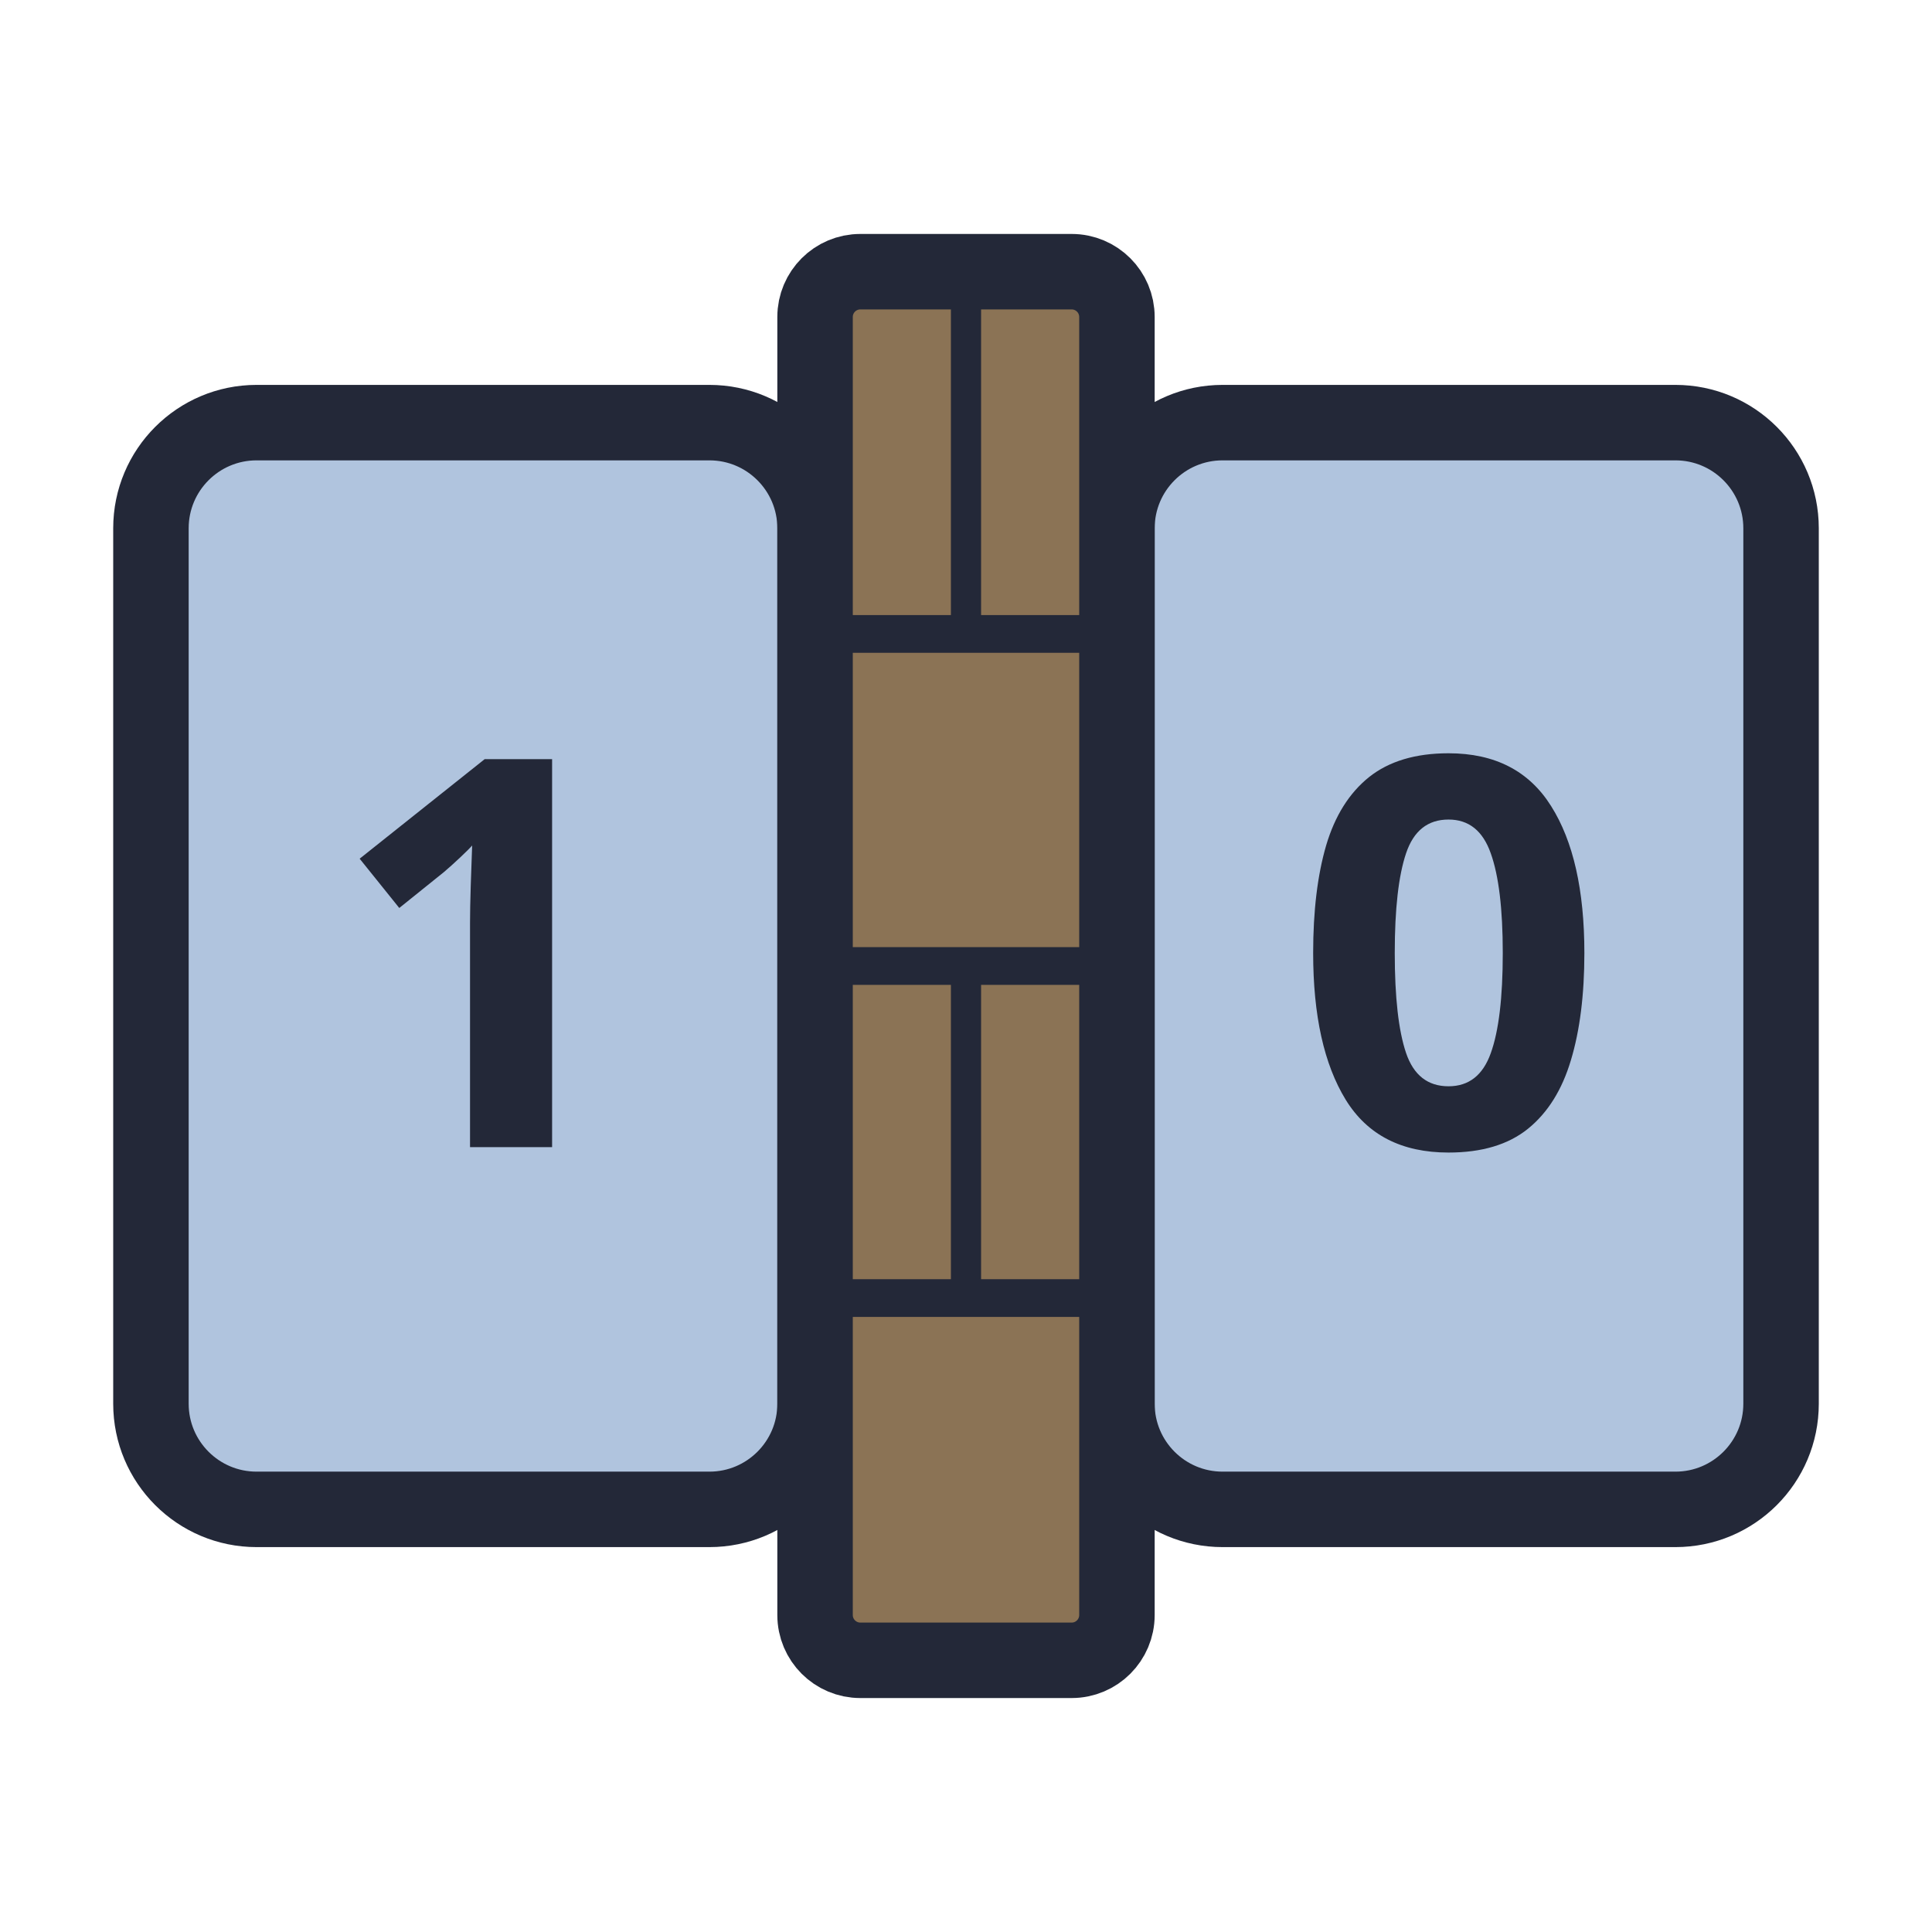
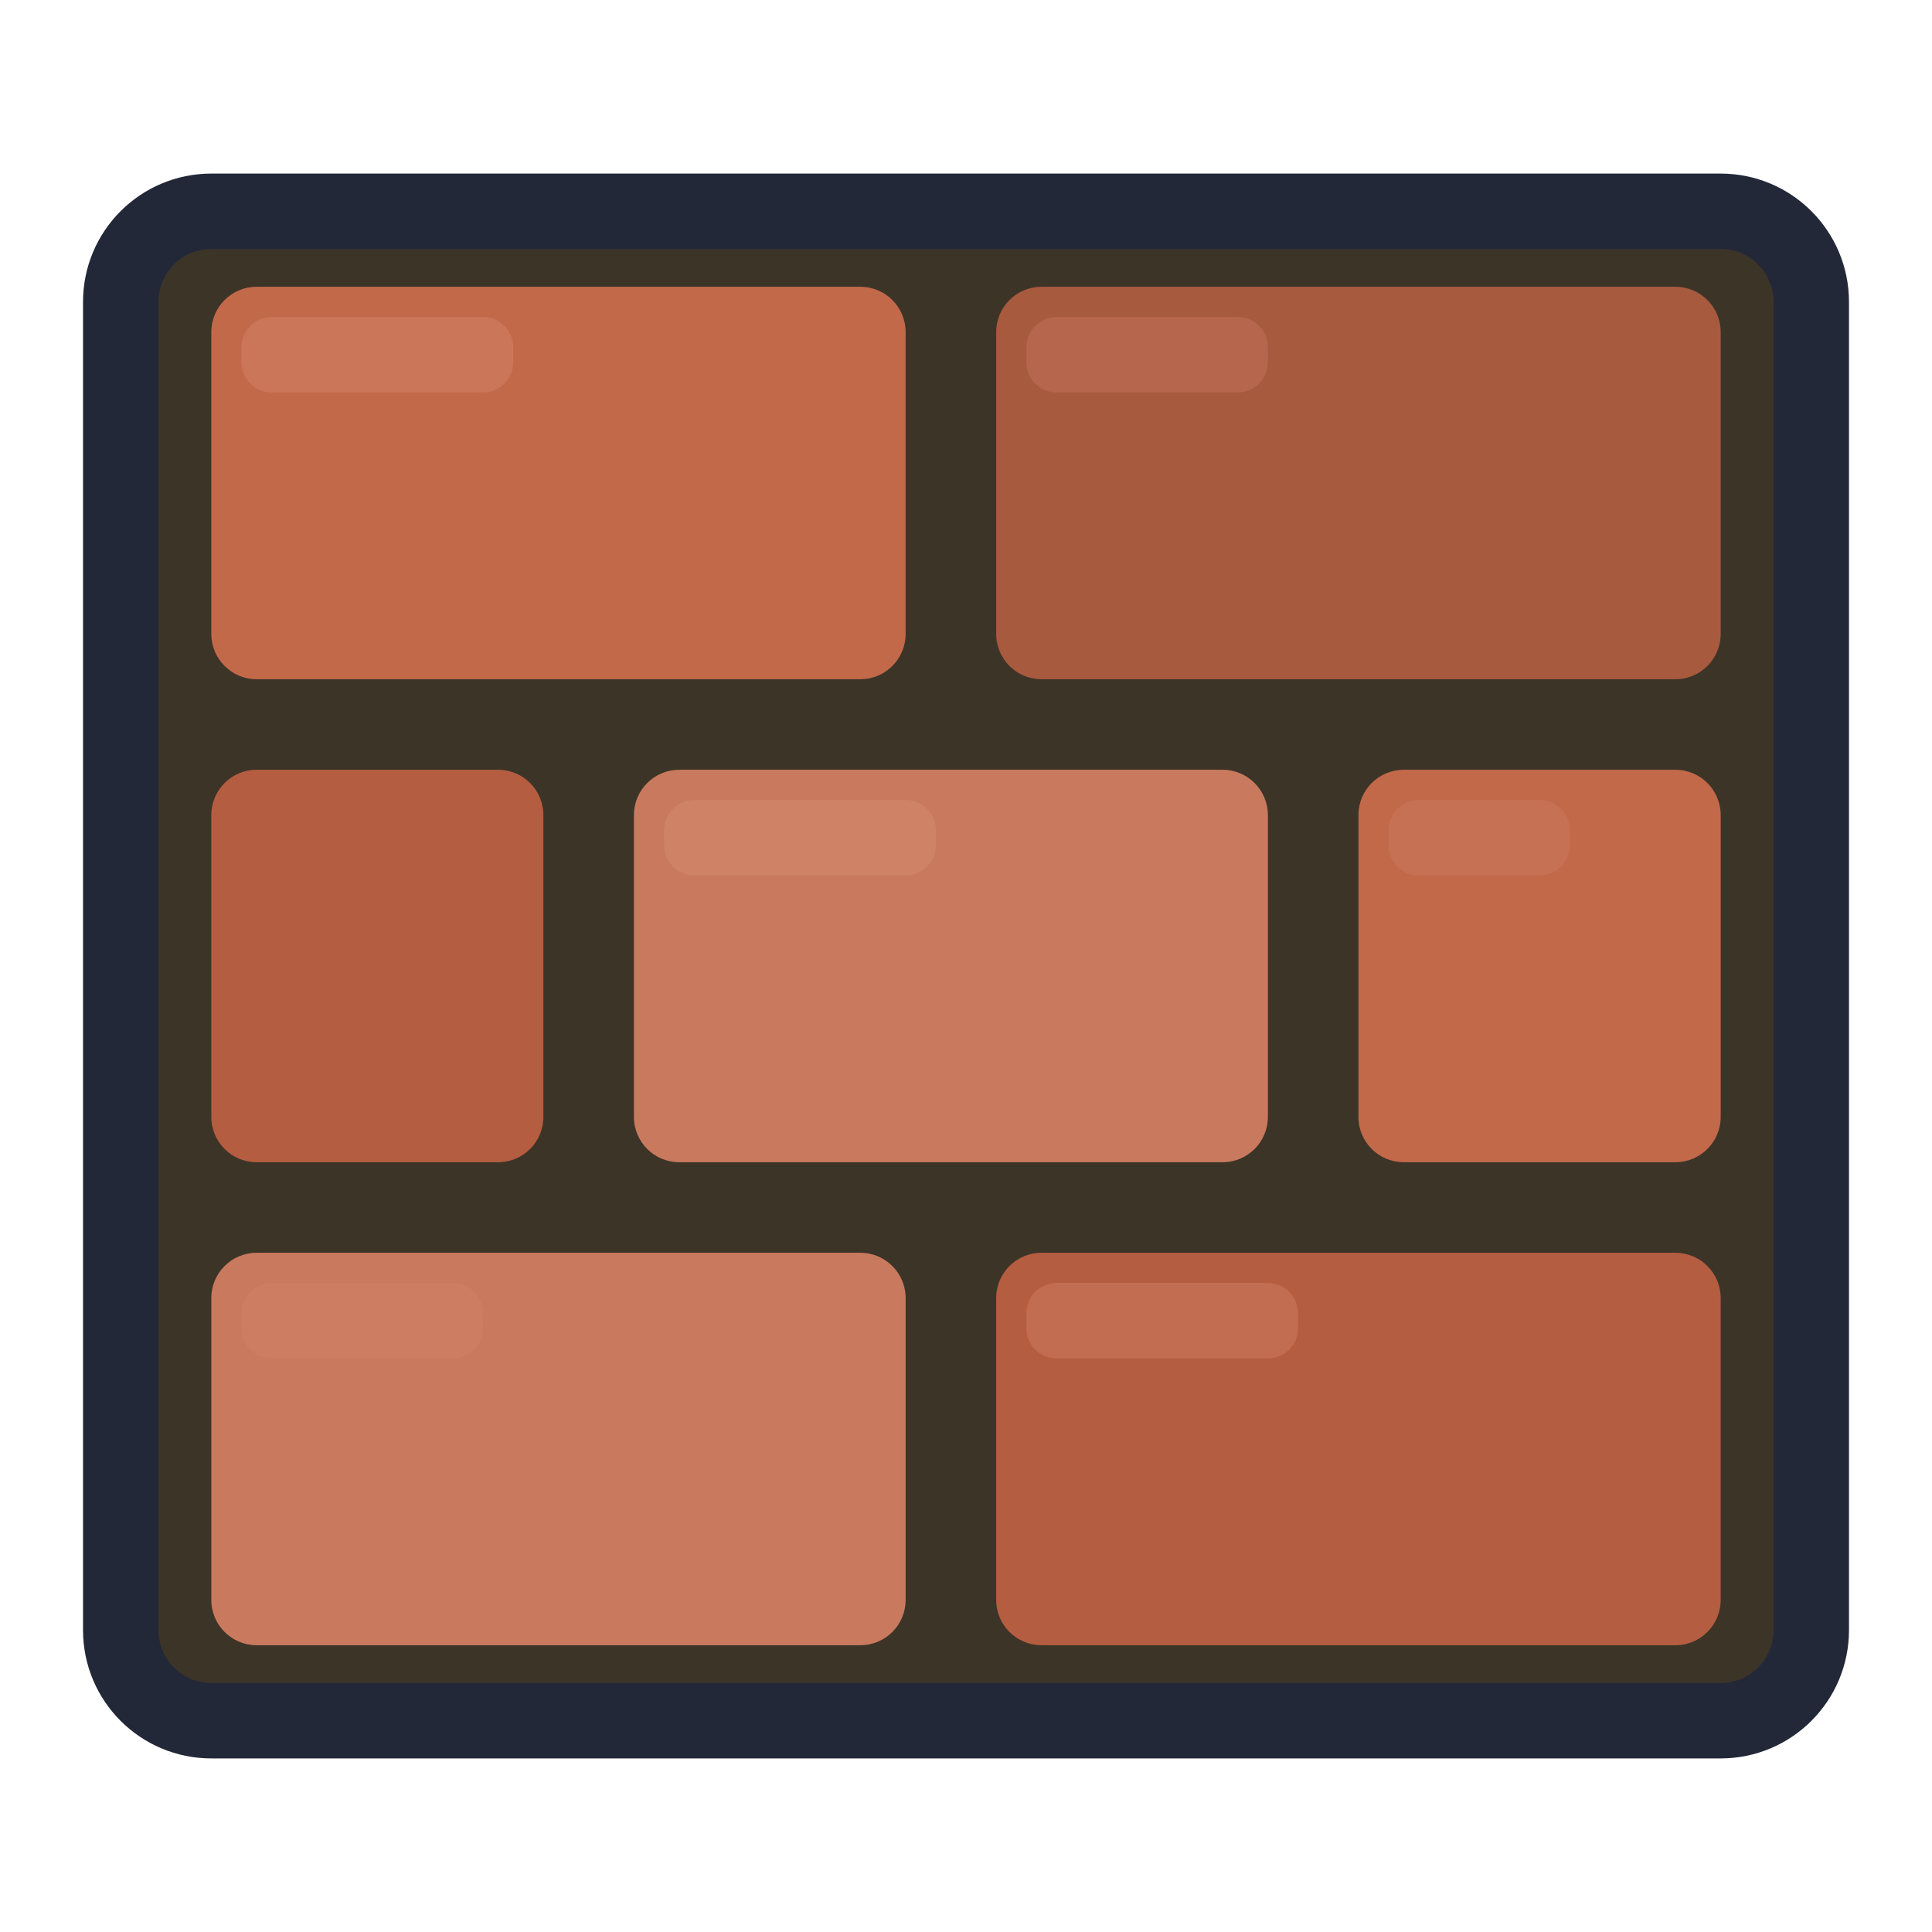
<svg xmlns="http://www.w3.org/2000/svg" viewBox="0 0 128 128">
-   <rect x="10" y="28" width="44" height="72" rx="7" fill="#b0c4de" stroke="#232838" stroke-width="5" stroke-linejoin="round" />
-   <text x="32" y="76" text-anchor="middle" font-family="sans-serif" font-weight="900" font-size="36" fill="#232838">1</text>
-   <rect x="74" y="28" width="44" height="72" rx="7" fill="#b0c4de" stroke="#232838" stroke-width="5" stroke-linejoin="round" />
-   <text x="96" y="76" text-anchor="middle" font-family="sans-serif" font-weight="900" font-size="36" fill="#232838">0</text>
-   <rect x="54" y="18" width="20" height="92" rx="3" fill="#8B7355" stroke="#232838" stroke-width="5" stroke-linejoin="round" />
-   <line x1="54" y1="42" x2="74" y2="42" stroke="#232838" stroke-width="2.5" />
-   <line x1="54" y1="64" x2="74" y2="64" stroke="#232838" stroke-width="2.5" />
-   <line x1="54" y1="86" x2="74" y2="86" stroke="#232838" stroke-width="2.5" />
-   <line x1="64" y1="18" x2="64" y2="42" stroke="#232838" stroke-width="2" />
-   <line x1="64" y1="64" x2="64" y2="86" stroke="#232838" stroke-width="2" />
+   <rect x="8" y="14" width="112" height="100" rx="6" fill="#3d3428" stroke="#232838" stroke-width="5" stroke-linejoin="round" />
+   <rect x="14" y="19" width="46" height="26" rx="3" fill="#c2694a" />
+   <rect x="66" y="19" width="48" height="26" rx="3" fill="#a85a3e" />
+   <rect x="14" y="51" width="22" height="26" rx="3" fill="#b55d40" />
+   <rect x="42" y="51" width="42" height="26" rx="3" fill="#c97a5e" />
+   <rect x="90" y="51" width="24" height="26" rx="3" fill="#c2694a" />
+   <rect x="14" y="83" width="46" height="26" rx="3" fill="#c97a5e" />
+   <rect x="66" y="83" width="48" height="26" rx="3" fill="#b55d40" />
+   <g opacity="0.3">
+     <rect x="16" y="21" width="18" height="5" rx="2" fill="#e0937a" />
+     <rect x="68" y="21" width="16" height="5" rx="2" fill="#d4836a" />
+     <rect x="44" y="53" width="18" height="5" rx="2" fill="#e0937a" />
+     <rect x="92" y="53" width="12" height="5" rx="2" fill="#d4836a" />
+     <rect x="16" y="85" width="16" height="5" rx="2" fill="#d4836a" />
+     <rect x="68" y="85" width="18" height="5" rx="2" fill="#e0937a" />
+   </g>
</svg>
